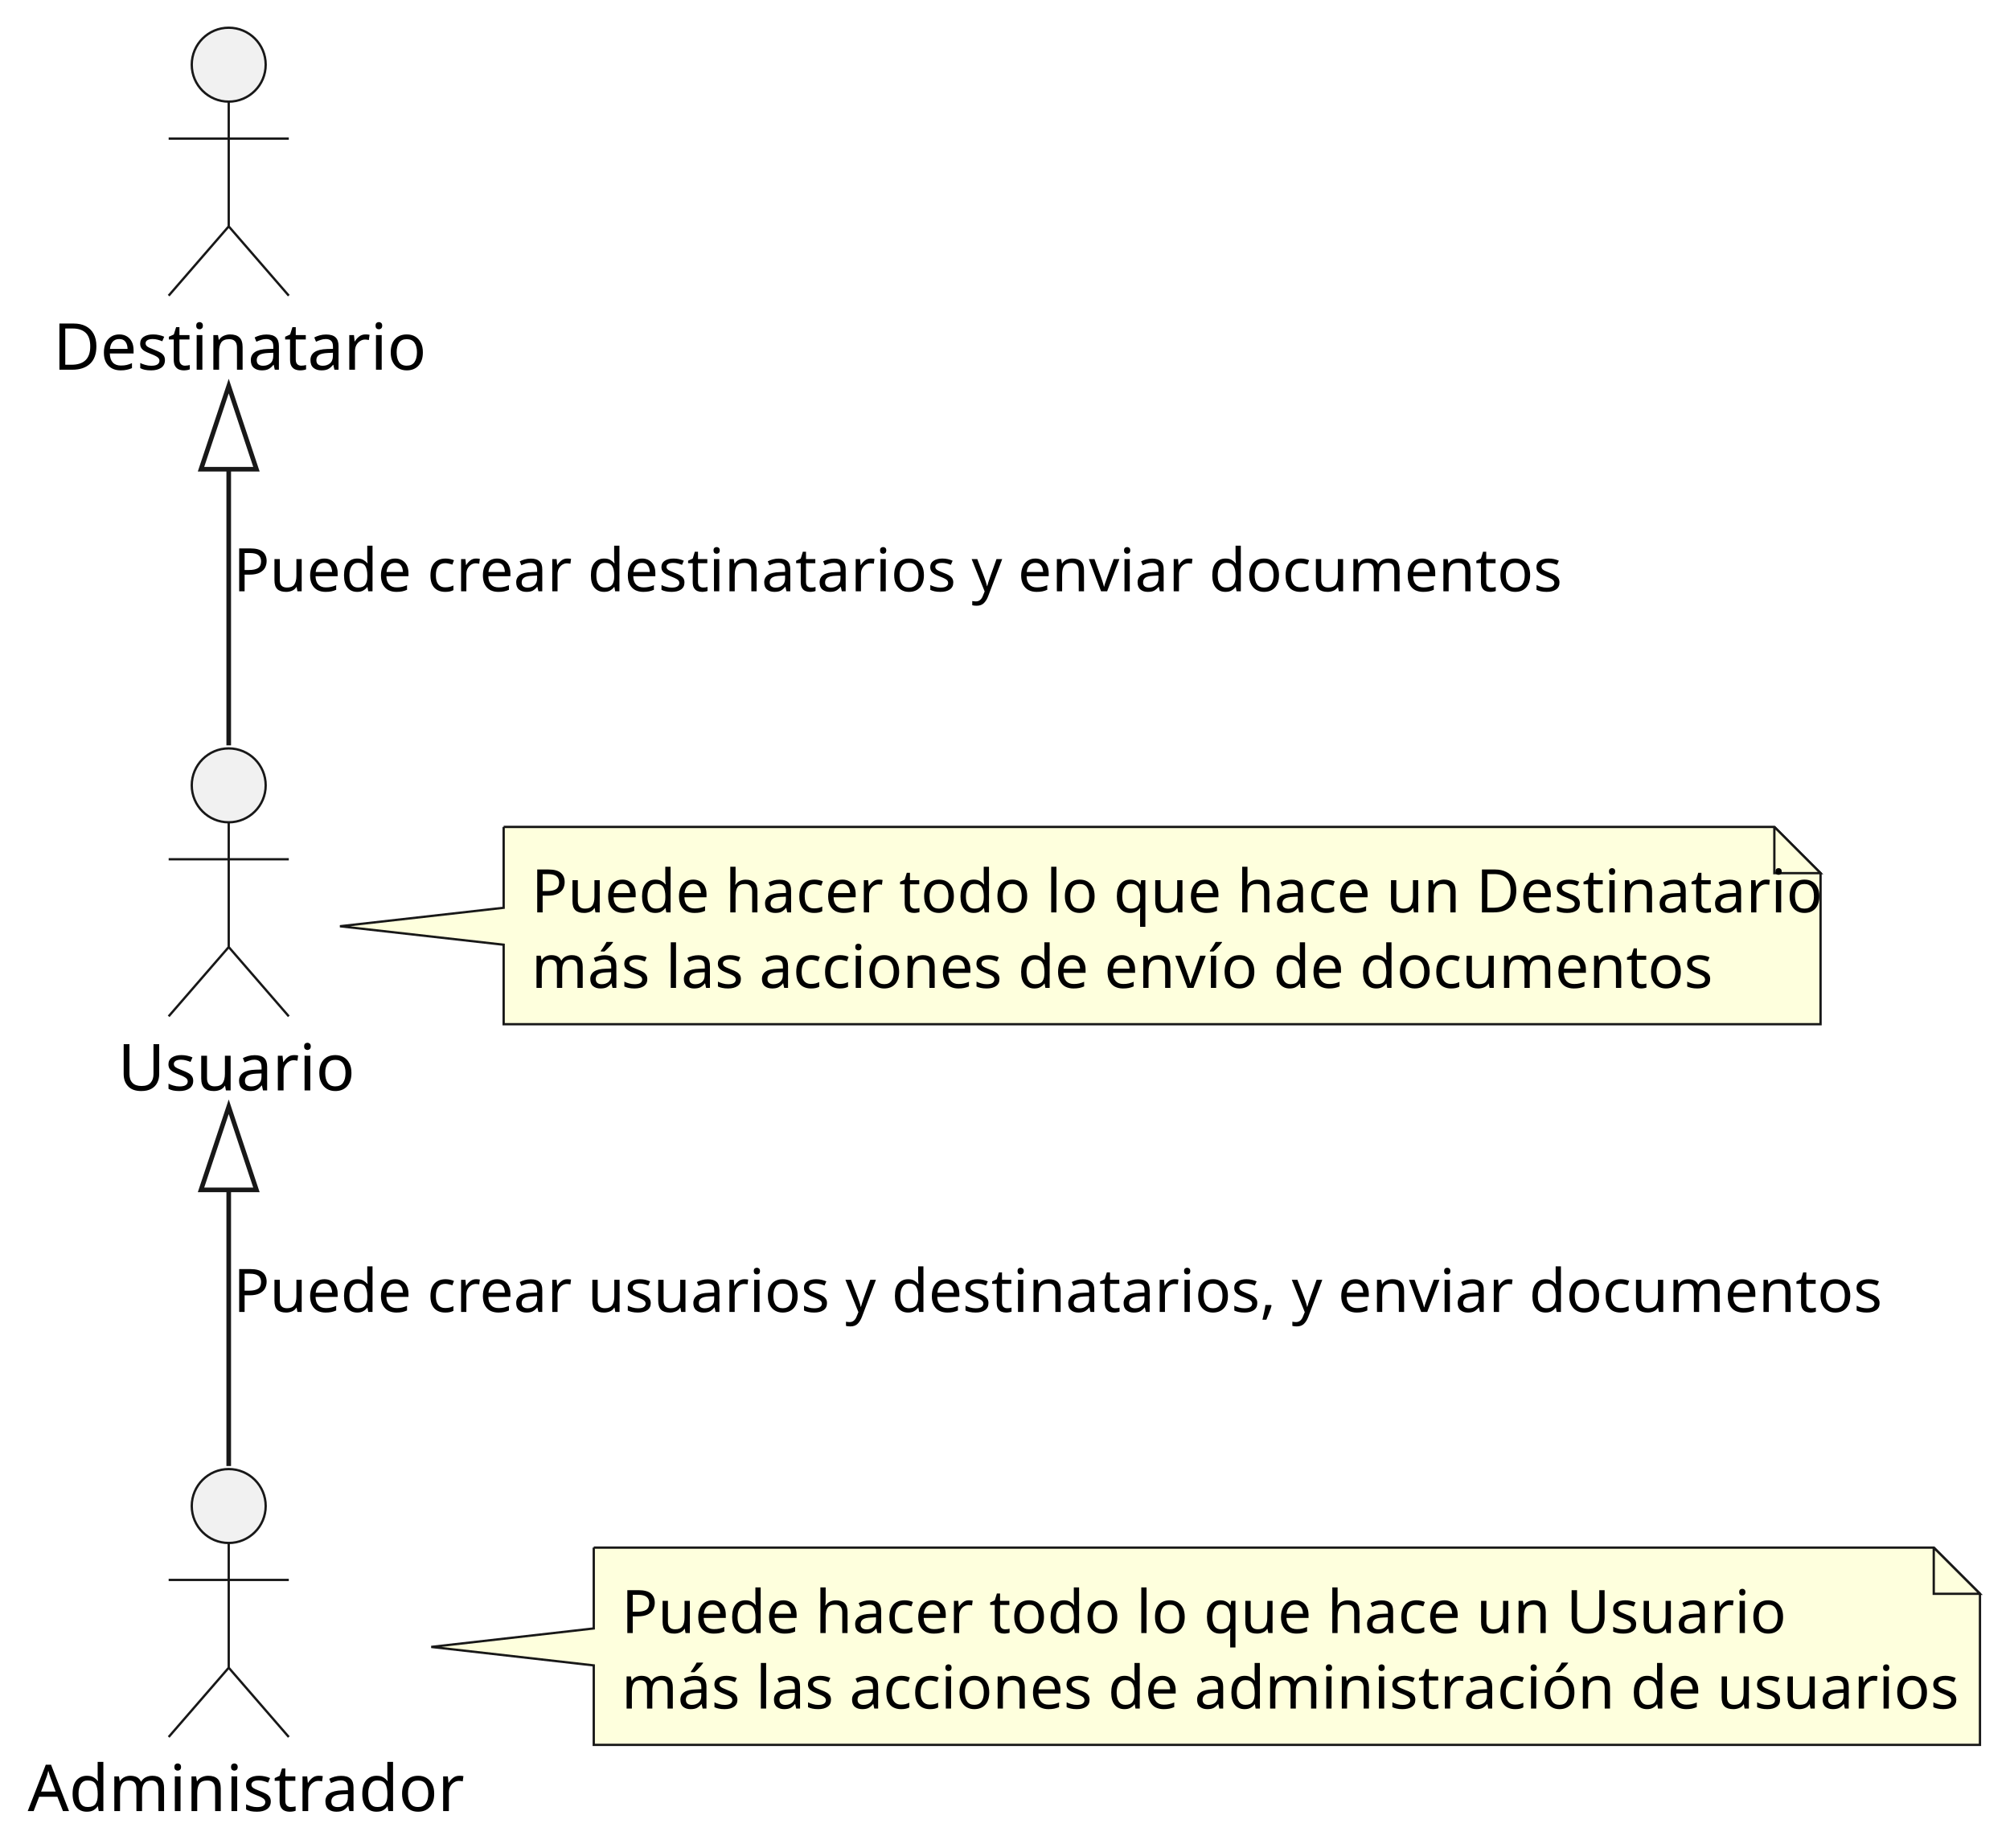
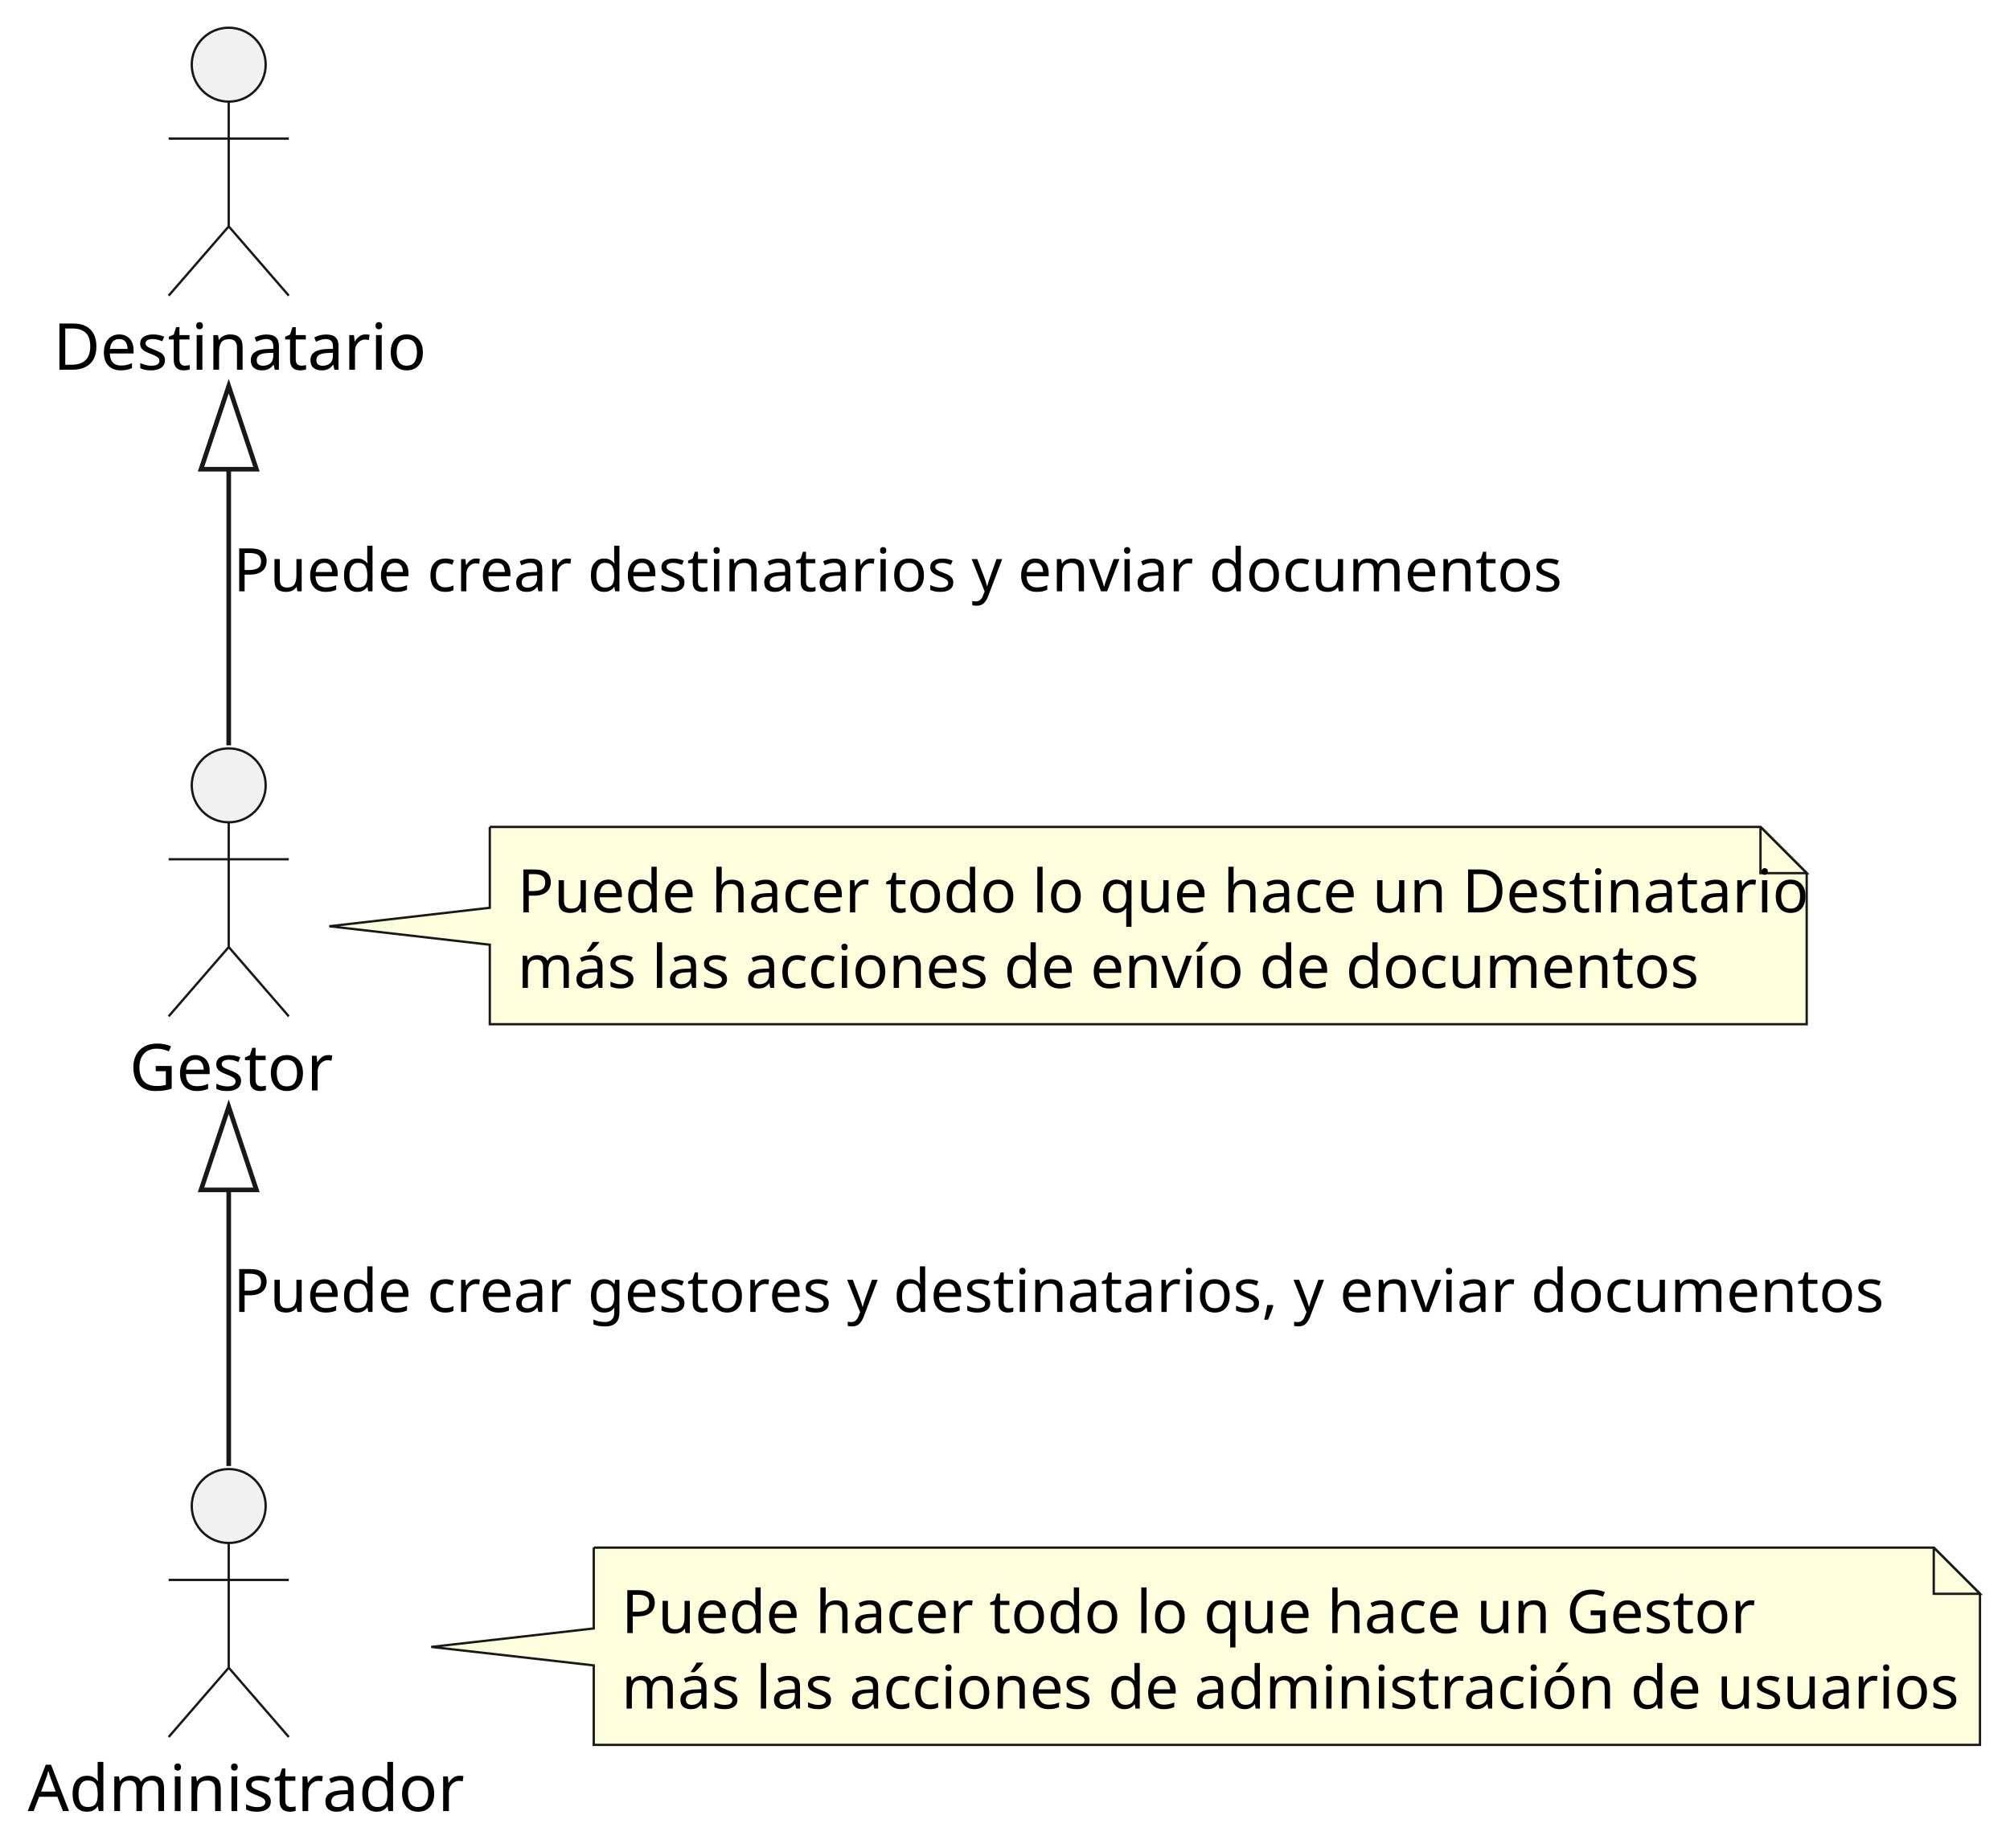
<svg xmlns="http://www.w3.org/2000/svg" contentStyleType="text/css" height="400px" preserveAspectRatio="none" style="width:435px;height:400px;background:#FFFFFF;" version="1.1" viewBox="0 0 435 400" width="435px" zoomAndPan="magnify">
  <defs />
  <g>
    <g id="elem_Destinatario">
      <ellipse cx="49.5" cy="14" fill="#F1F1F1" rx="8" ry="8" style="stroke:#181818;stroke-width:0.5;" />
      <path d="M49.5,22 L49.5,49 M36.5,30 L62.5,30 M49.5,49 L36.5,64 M49.5,49 L62.5,64 " fill="none" style="stroke:#181818;stroke-width:0.5;" />
      <text fill="#000000" font-family="sans-serif" font-size="14" lengthAdjust="spacing" textLength="76" x="11.5" y="80.033">Destinatario</text>
    </g>
    <g id="elem_Usuario">
      <ellipse cx="49.5" cy="170" fill="#F1F1F1" rx="8" ry="8" style="stroke:#181818;stroke-width:0.5;" />
      <path d="M49.5,178 L49.5,205 M36.5,186 L62.5,186 M49.5,205 L36.5,220 M49.5,205 L62.5,220 " fill="none" style="stroke:#181818;stroke-width:0.5;" />
-       <text fill="#000000" font-family="sans-serif" font-size="14" lengthAdjust="spacing" textLength="48" x="25.5" y="236.033">Usuario</text>
+       <text fill="#000000" font-family="sans-serif" font-size="14" lengthAdjust="spacing" textLength="43" x="28" y="236.033">Gestor</text>
    </g>
    <g id="elem_Administrador">
      <ellipse cx="49.5" cy="326" fill="#F1F1F1" rx="8" ry="8" style="stroke:#181818;stroke-width:0.5;" />
      <path d="M49.5,334 L49.5,361 M36.5,342 L62.5,342 M49.5,361 L36.5,376 M49.5,361 L62.5,376 " fill="none" style="stroke:#181818;stroke-width:0.5;" />
      <text fill="#000000" font-family="sans-serif" font-size="14" lengthAdjust="spacing" textLength="87" x="6" y="392.033">Administrador</text>
    </g>
    <g id="elem_GMN7">
      <path d="M128.5,335 L128.5,352.5 L93.33,356.5 L128.5,360.5 L128.5,377.703 A0,0 0 0 0 128.5,377.703 L428.5,377.703 A0,0 0 0 0 428.5,377.703 L428.5,345 L418.5,335 L128.5,335 A0,0 0 0 0 128.5,335 " fill="#FEFFDD" style="stroke:#181818;stroke-width:0.5;" />
      <path d="M418.5,335 L418.5,345 L428.5,345 L418.5,335 " fill="#FEFFDD" style="stroke:#181818;stroke-width:0.5;" />
-       <text fill="#000000" font-family="sans-serif" font-size="13" lengthAdjust="spacing" textLength="239" x="134.5" y="353.495">Puede hacer todo lo que hace un Usuario</text>
+       <text fill="#000000" font-family="sans-serif" font-size="13" lengthAdjust="spacing" textLength="234" x="134.5" y="353.495">Puede hacer todo lo que hace un Gestor</text>
      <text fill="#000000" font-family="sans-serif" font-size="13" lengthAdjust="spacing" textLength="279" x="134.5" y="369.847">más las acciones de administración de usuarios</text>
    </g>
    <g id="elem_GMN10">
-       <path d="M109,179 L109,196.5 L73.57,200.5 L109,204.5 L109,221.703 A0,0 0 0 0 109,221.703 L394,221.703 A0,0 0 0 0 394,221.703 L394,189 L384,179 L109,179 A0,0 0 0 0 109,179 " fill="#FEFFDD" style="stroke:#181818;stroke-width:0.5;" />
-       <path d="M384,179 L384,189 L394,189 L384,179 " fill="#FEFFDD" style="stroke:#181818;stroke-width:0.5;" />
-       <text fill="#000000" font-family="sans-serif" font-size="13" lengthAdjust="spacing" textLength="264" x="115" y="197.495">Puede hacer todo lo que hace un Destinatario</text>
-       <text fill="#000000" font-family="sans-serif" font-size="13" lengthAdjust="spacing" textLength="246" x="115" y="213.847">más las acciones de envío de documentos</text>
+       <path d="M106,179 L106,196.5 L71.27,200.5 L106,204.5 L106,221.703 A0,0 0 0 0 106,221.703 L391,221.703 A0,0 0 0 0 391,221.703 L391,189 L381,179 L106,179 A0,0 0 0 0 106,179 " fill="#FEFFDD" style="stroke:#181818;stroke-width:0.5;" />
+       <path d="M381,179 L381,189 L391,189 L381,179 " fill="#FEFFDD" style="stroke:#181818;stroke-width:0.5;" />
+       <text fill="#000000" font-family="sans-serif" font-size="13" lengthAdjust="spacing" textLength="264" x="112" y="197.495">Puede hacer todo lo que hace un Destinatario</text>
+       <text fill="#000000" font-family="sans-serif" font-size="13" lengthAdjust="spacing" textLength="246" x="112" y="213.847">más las acciones de envío de documentos</text>
    </g>
    <g id="link_Destinatario_Usuario">
      <path d="M49.5,101.57 C49.5,125.26 49.5,137.63 49.5,161.34 " fill="none" id="Destinatario-backto-Usuario" style="stroke:#181818;stroke-width:1.0;" />
      <polygon fill="none" points="49.5,83.57,43.5,101.57,55.5,101.57,49.5,83.57" style="stroke:#181818;stroke-width:1.0;" />
      <text fill="#000000" font-family="sans-serif" font-size="13" lengthAdjust="spacing" textLength="271" x="50.5" y="127.995">Puede crear destinatarios y enviar documentos</text>
    </g>
    <g id="link_Usuario_Administrador">
      <path d="M49.5,257.57 C49.5,281.26 49.5,293.63 49.5,317.34 " fill="none" id="Usuario-backto-Administrador" style="stroke:#181818;stroke-width:1.0;" />
      <polygon fill="none" points="49.5,239.57,43.5,257.57,55.5,257.57,49.5,239.57" style="stroke:#181818;stroke-width:1.0;" />
-       <text fill="#000000" font-family="sans-serif" font-size="13" lengthAdjust="spacing" textLength="339" x="50.5" y="283.995">Puede crear usuarios y destinatarios, y enviar documentos</text>
+       <text fill="#000000" font-family="sans-serif" font-size="13" lengthAdjust="spacing" textLength="340" x="50.5" y="283.995">Puede crear gestores y destinatarios, y enviar documentos</text>
    </g>
  </g>
</svg>
